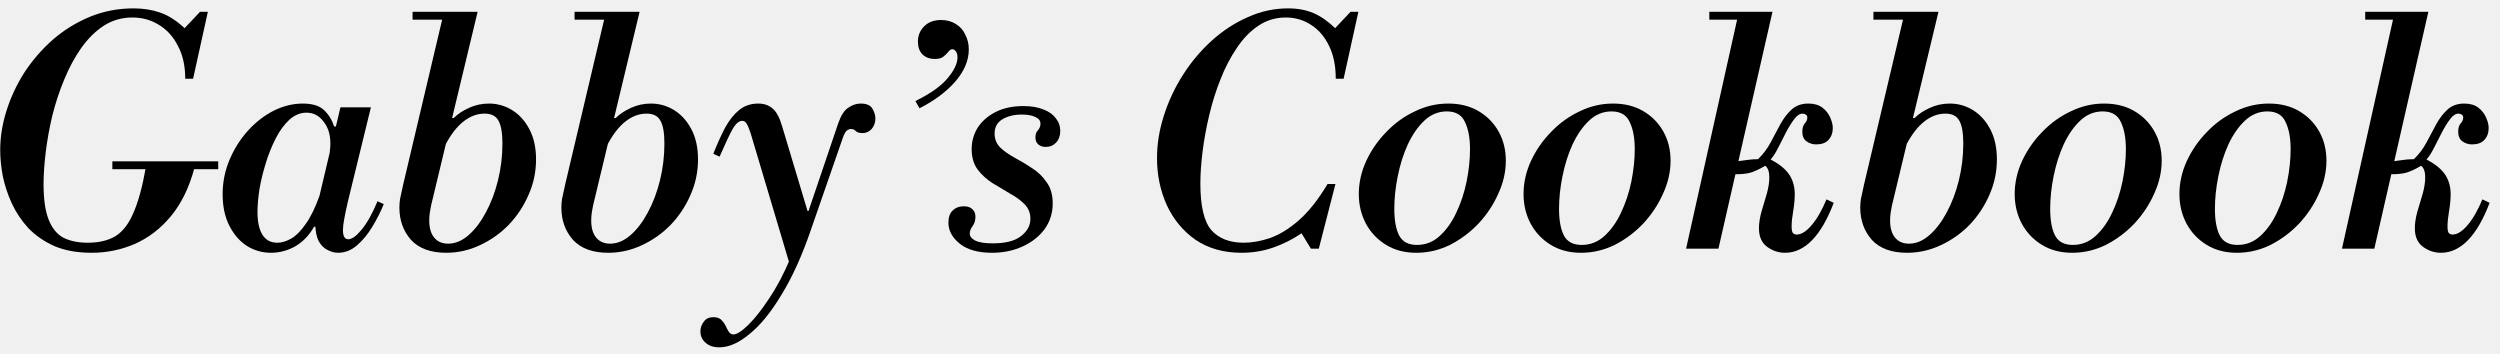
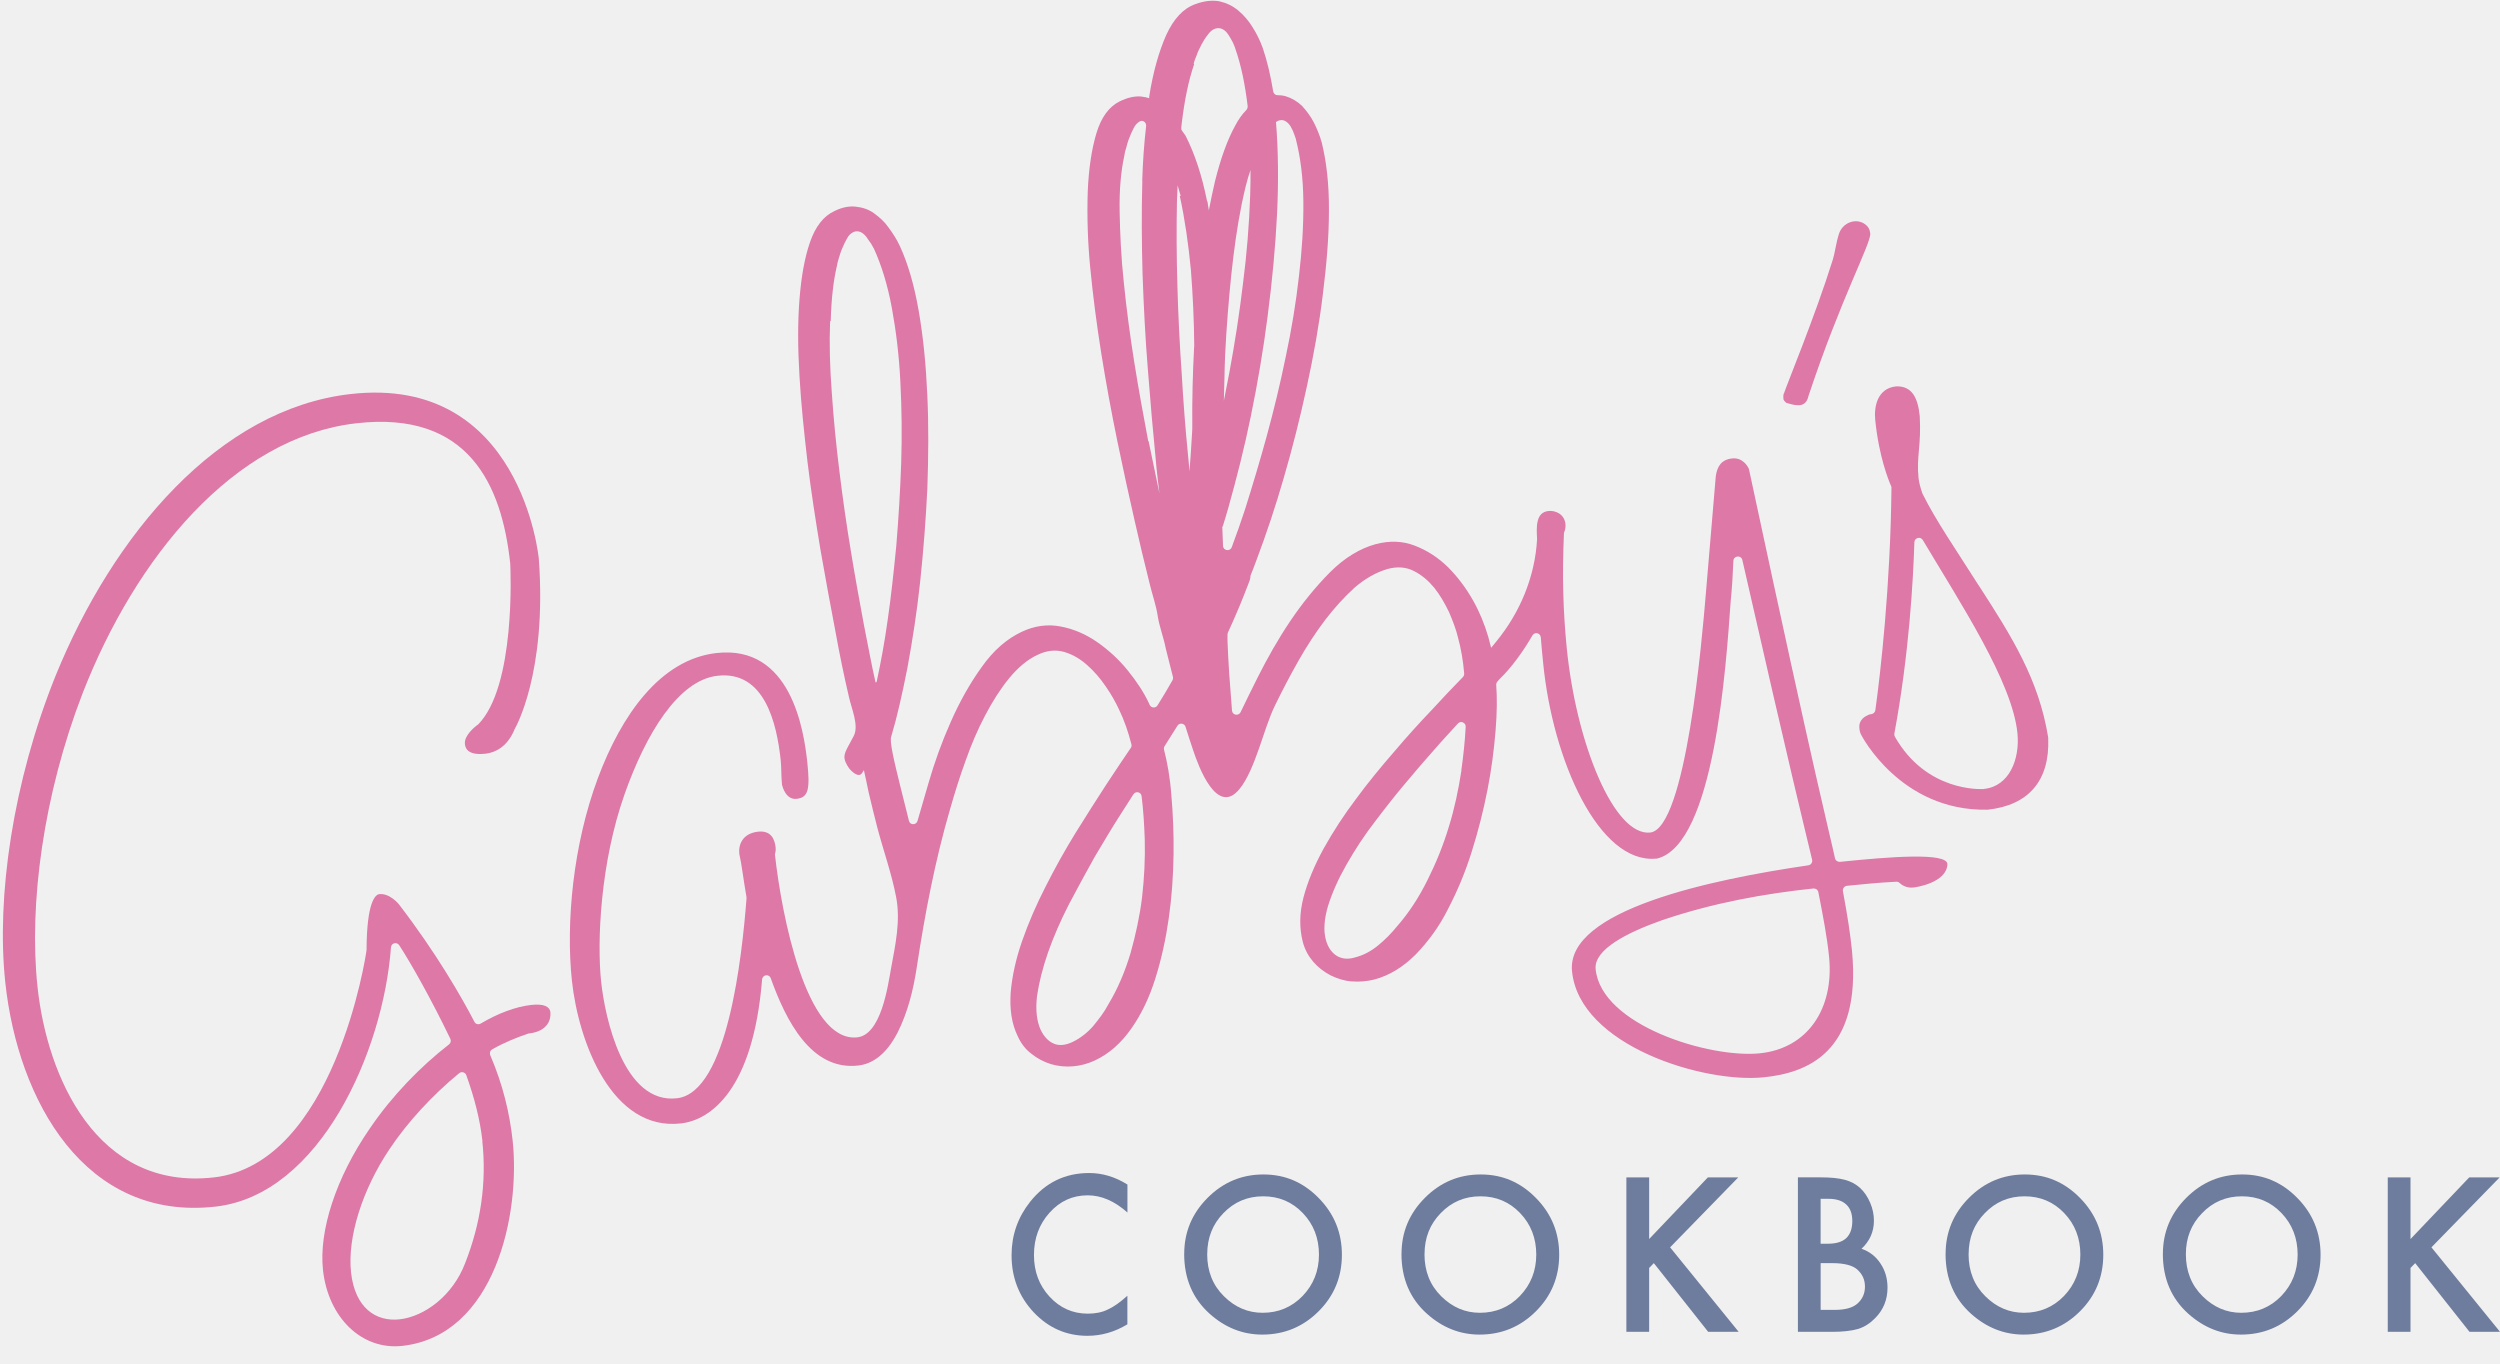
- <svg xmlns="http://www.w3.org/2000/svg" width="191" height="27" viewBox="0 0 191 27" fill="none">
-   <path d="M178.926 19L182.958 0.904H185.526L181.398 19H178.926ZM186.486 19.312C185.99 19.312 185.534 19.16 185.118 18.856C184.702 18.552 184.494 18.08 184.494 17.44C184.494 17.056 184.558 16.632 184.686 16.168C184.83 15.704 184.966 15.248 185.094 14.8C185.222 14.336 185.286 13.92 185.286 13.552C185.286 13.12 185.182 12.824 184.974 12.664C184.542 12.92 184.166 13.096 183.846 13.192C183.542 13.272 183.166 13.312 182.718 13.312C182.638 13.312 182.566 13.312 182.502 13.312C182.454 13.296 182.382 13.28 182.286 13.264L182.454 12.4C182.854 12.32 183.206 12.264 183.51 12.232C183.814 12.184 184.118 12.16 184.422 12.16C184.806 11.792 185.126 11.368 185.382 10.888C185.638 10.408 185.886 9.944 186.126 9.496C186.382 9.032 186.67 8.656 186.99 8.368C187.326 8.064 187.75 7.912 188.262 7.912C188.71 7.912 189.07 8.016 189.342 8.224C189.614 8.432 189.814 8.688 189.942 8.992C190.07 9.28 190.134 9.544 190.134 9.784C190.134 10.152 190.022 10.456 189.798 10.696C189.59 10.92 189.278 11.032 188.862 11.032C188.59 11.032 188.342 10.952 188.118 10.792C187.91 10.632 187.806 10.392 187.806 10.072C187.806 9.784 187.87 9.568 187.998 9.424C188.126 9.28 188.19 9.136 188.19 8.992C188.19 8.88 188.15 8.8 188.07 8.752C187.99 8.704 187.91 8.68 187.83 8.68C187.606 8.68 187.39 8.824 187.182 9.112C186.974 9.384 186.766 9.72 186.558 10.12C186.35 10.52 186.15 10.912 185.958 11.296C185.766 11.68 185.574 11.976 185.382 12.184C185.846 12.424 186.214 12.68 186.486 12.952C186.758 13.224 186.95 13.52 187.062 13.84C187.174 14.144 187.23 14.472 187.23 14.824C187.23 15.208 187.19 15.64 187.11 16.12C187.03 16.584 186.99 16.976 186.99 17.296C186.99 17.552 187.022 17.72 187.086 17.8C187.166 17.88 187.262 17.92 187.374 17.92C187.726 17.92 188.102 17.688 188.502 17.224C188.918 16.744 189.302 16.08 189.654 15.232L190.206 15.496C189.726 16.76 189.174 17.712 188.55 18.352C187.926 18.992 187.238 19.312 186.486 19.312ZM180.702 1.504V0.904H185.238V1.504H180.702Z" fill="black" />
-   <path d="M170.9 19.312C170.02 19.312 169.252 19.112 168.596 18.712C167.94 18.312 167.428 17.776 167.06 17.104C166.692 16.416 166.508 15.656 166.508 14.824C166.508 13.976 166.692 13.144 167.06 12.328C167.444 11.496 167.956 10.752 168.596 10.096C169.236 9.424 169.964 8.896 170.78 8.512C171.596 8.112 172.452 7.912 173.348 7.912C174.228 7.912 174.996 8.104 175.652 8.488C176.308 8.872 176.82 9.392 177.188 10.048C177.556 10.704 177.74 11.448 177.74 12.28C177.74 13.128 177.548 13.968 177.164 14.8C176.796 15.632 176.292 16.392 175.652 17.08C175.012 17.752 174.284 18.296 173.468 18.712C172.652 19.112 171.796 19.312 170.9 19.312ZM170.948 18.712C171.604 18.712 172.18 18.488 172.676 18.04C173.188 17.576 173.612 16.984 173.948 16.264C174.3 15.528 174.564 14.736 174.74 13.888C174.916 13.024 175.004 12.192 175.004 11.392C175.004 10.544 174.876 9.856 174.62 9.328C174.38 8.784 173.916 8.512 173.228 8.512C172.588 8.512 172.02 8.744 171.524 9.208C171.028 9.672 170.604 10.28 170.252 11.032C169.916 11.768 169.66 12.576 169.484 13.456C169.308 14.32 169.22 15.152 169.22 15.952C169.22 16.848 169.348 17.536 169.604 18.016C169.86 18.48 170.308 18.712 170.948 18.712Z" fill="black" />
-   <path d="M158.314 19.312C157.434 19.312 156.666 19.112 156.01 18.712C155.354 18.312 154.842 17.776 154.474 17.104C154.106 16.416 153.922 15.656 153.922 14.824C153.922 13.976 154.106 13.144 154.474 12.328C154.858 11.496 155.37 10.752 156.01 10.096C156.65 9.424 157.378 8.896 158.194 8.512C159.01 8.112 159.866 7.912 160.762 7.912C161.642 7.912 162.41 8.104 163.066 8.488C163.722 8.872 164.234 9.392 164.602 10.048C164.97 10.704 165.154 11.448 165.154 12.28C165.154 13.128 164.962 13.968 164.578 14.8C164.21 15.632 163.706 16.392 163.066 17.08C162.426 17.752 161.698 18.296 160.882 18.712C160.066 19.112 159.21 19.312 158.314 19.312ZM158.362 18.712C159.018 18.712 159.594 18.488 160.09 18.04C160.602 17.576 161.026 16.984 161.362 16.264C161.714 15.528 161.978 14.736 162.154 13.888C162.33 13.024 162.418 12.192 162.418 11.392C162.418 10.544 162.29 9.856 162.034 9.328C161.794 8.784 161.33 8.512 160.642 8.512C160.002 8.512 159.434 8.744 158.938 9.208C158.442 9.672 158.018 10.28 157.666 11.032C157.33 11.768 157.074 12.576 156.898 13.456C156.722 14.32 156.634 15.152 156.634 15.952C156.634 16.848 156.762 17.536 157.018 18.016C157.274 18.48 157.722 18.712 158.362 18.712Z" fill="black" />
-   <path d="M145.699 19.312C144.515 19.312 143.619 18.984 143.011 18.328C142.419 17.656 142.123 16.832 142.123 15.856C142.123 15.664 142.139 15.448 142.171 15.208C142.219 14.968 142.299 14.6 142.411 14.104L145.531 0.904H148.099L144.547 15.688C144.515 15.848 144.483 16.024 144.451 16.216C144.419 16.408 144.403 16.616 144.403 16.84C144.403 17.416 144.531 17.856 144.787 18.16C145.043 18.464 145.395 18.616 145.843 18.616C146.387 18.616 146.907 18.4 147.403 17.968C147.899 17.536 148.339 16.96 148.723 16.24C149.123 15.504 149.435 14.68 149.659 13.768C149.883 12.856 149.995 11.92 149.995 10.96C149.995 10.144 149.891 9.56 149.683 9.208C149.491 8.856 149.139 8.68 148.627 8.68C148.067 8.68 147.531 8.88 147.019 9.28C146.507 9.68 146.035 10.296 145.603 11.128L146.107 9.016H146.275C146.579 8.712 146.963 8.456 147.427 8.248C147.907 8.024 148.419 7.912 148.963 7.912C149.603 7.912 150.195 8.08 150.739 8.416C151.283 8.752 151.723 9.24 152.059 9.88C152.395 10.52 152.563 11.288 152.563 12.184C152.563 13.128 152.371 14.032 151.987 14.896C151.619 15.744 151.115 16.504 150.475 17.176C149.835 17.832 149.099 18.352 148.267 18.736C147.451 19.12 146.595 19.312 145.699 19.312ZM143.131 1.504V0.904H147.811V1.504H143.131Z" fill="black" />
-   <path d="M128.816 19L132.848 0.904H135.417L131.288 19H128.816ZM136.376 19.312C135.88 19.312 135.424 19.16 135.008 18.856C134.592 18.552 134.385 18.08 134.385 17.44C134.385 17.056 134.449 16.632 134.577 16.168C134.721 15.704 134.856 15.248 134.984 14.8C135.112 14.336 135.176 13.92 135.176 13.552C135.176 13.12 135.073 12.824 134.865 12.664C134.433 12.92 134.056 13.096 133.736 13.192C133.432 13.272 133.057 13.312 132.609 13.312C132.529 13.312 132.457 13.312 132.393 13.312C132.345 13.296 132.272 13.28 132.176 13.264L132.344 12.4C132.744 12.32 133.096 12.264 133.4 12.232C133.704 12.184 134.009 12.16 134.312 12.16C134.697 11.792 135.017 11.368 135.273 10.888C135.529 10.408 135.776 9.944 136.016 9.496C136.272 9.032 136.56 8.656 136.88 8.368C137.216 8.064 137.64 7.912 138.152 7.912C138.6 7.912 138.96 8.016 139.232 8.224C139.504 8.432 139.705 8.688 139.833 8.992C139.961 9.28 140.025 9.544 140.025 9.784C140.025 10.152 139.913 10.456 139.689 10.696C139.481 10.92 139.169 11.032 138.753 11.032C138.481 11.032 138.232 10.952 138.008 10.792C137.8 10.632 137.697 10.392 137.697 10.072C137.697 9.784 137.761 9.568 137.889 9.424C138.017 9.28 138.081 9.136 138.081 8.992C138.081 8.88 138.04 8.8 137.96 8.752C137.88 8.704 137.801 8.68 137.721 8.68C137.497 8.68 137.28 8.824 137.072 9.112C136.864 9.384 136.657 9.72 136.449 10.12C136.241 10.52 136.04 10.912 135.848 11.296C135.656 11.68 135.465 11.976 135.273 12.184C135.737 12.424 136.104 12.68 136.376 12.952C136.648 13.224 136.84 13.52 136.952 13.84C137.064 14.144 137.12 14.472 137.12 14.824C137.12 15.208 137.081 15.64 137.001 16.12C136.921 16.584 136.88 16.976 136.88 17.296C136.88 17.552 136.913 17.72 136.977 17.8C137.057 17.88 137.152 17.92 137.264 17.92C137.616 17.92 137.993 17.688 138.393 17.224C138.809 16.744 139.192 16.08 139.544 15.232L140.096 15.496C139.616 16.76 139.065 17.712 138.441 18.352C137.817 18.992 137.128 19.312 136.376 19.312ZM130.592 1.504V0.904H135.128V1.504H130.592Z" fill="black" />
-   <path d="M120.791 19.312C119.911 19.312 119.143 19.112 118.487 18.712C117.831 18.312 117.319 17.776 116.951 17.104C116.583 16.416 116.399 15.656 116.399 14.824C116.399 13.976 116.583 13.144 116.951 12.328C117.335 11.496 117.847 10.752 118.487 10.096C119.127 9.424 119.855 8.896 120.671 8.512C121.487 8.112 122.343 7.912 123.239 7.912C124.119 7.912 124.887 8.104 125.543 8.488C126.199 8.872 126.711 9.392 127.079 10.048C127.447 10.704 127.631 11.448 127.631 12.28C127.631 13.128 127.439 13.968 127.055 14.8C126.687 15.632 126.183 16.392 125.543 17.08C124.903 17.752 124.175 18.296 123.359 18.712C122.543 19.112 121.687 19.312 120.791 19.312ZM120.839 18.712C121.495 18.712 122.071 18.488 122.567 18.04C123.079 17.576 123.503 16.984 123.839 16.264C124.191 15.528 124.455 14.736 124.631 13.888C124.807 13.024 124.895 12.192 124.895 11.392C124.895 10.544 124.767 9.856 124.511 9.328C124.271 8.784 123.807 8.512 123.119 8.512C122.479 8.512 121.911 8.744 121.415 9.208C120.919 9.672 120.495 10.28 120.143 11.032C119.807 11.768 119.551 12.576 119.375 13.456C119.199 14.32 119.111 15.152 119.111 15.952C119.111 16.848 119.239 17.536 119.495 18.016C119.751 18.48 120.199 18.712 120.839 18.712Z" fill="black" />
-   <path d="M108.205 19.312C107.325 19.312 106.557 19.112 105.901 18.712C105.245 18.312 104.733 17.776 104.365 17.104C103.997 16.416 103.813 15.656 103.813 14.824C103.813 13.976 103.997 13.144 104.365 12.328C104.749 11.496 105.261 10.752 105.901 10.096C106.541 9.424 107.269 8.896 108.085 8.512C108.901 8.112 109.757 7.912 110.653 7.912C111.533 7.912 112.301 8.104 112.957 8.488C113.613 8.872 114.125 9.392 114.493 10.048C114.861 10.704 115.045 11.448 115.045 12.28C115.045 13.128 114.853 13.968 114.469 14.8C114.101 15.632 113.597 16.392 112.957 17.08C112.317 17.752 111.589 18.296 110.773 18.712C109.957 19.112 109.101 19.312 108.205 19.312ZM108.253 18.712C108.909 18.712 109.485 18.488 109.981 18.04C110.493 17.576 110.917 16.984 111.253 16.264C111.605 15.528 111.869 14.736 112.045 13.888C112.221 13.024 112.309 12.192 112.309 11.392C112.309 10.544 112.181 9.856 111.925 9.328C111.685 8.784 111.221 8.512 110.533 8.512C109.893 8.512 109.325 8.744 108.829 9.208C108.333 9.672 107.909 10.28 107.557 11.032C107.221 11.768 106.965 12.576 106.789 13.456C106.613 14.32 106.525 15.152 106.525 15.952C106.525 16.848 106.653 17.536 106.909 18.016C107.165 18.48 107.613 18.712 108.253 18.712Z" fill="black" />
-   <path d="M94.852 19.312C93.492 19.312 92.324 18.984 91.348 18.328C90.388 17.656 89.652 16.768 89.14 15.664C88.644 14.56 88.396 13.368 88.396 12.088C88.396 11 88.572 9.912 88.924 8.824C89.276 7.72 89.764 6.68 90.388 5.704C91.012 4.728 91.74 3.864 92.572 3.112C93.42 2.344 94.34 1.744 95.332 1.312C96.324 0.864 97.348 0.64 98.404 0.64C99.14 0.64 99.788 0.76 100.348 1C100.908 1.24 101.46 1.624 102.004 2.152L103.18 0.904H103.78L102.652 6.016H102.052C102.052 5.04 101.884 4.208 101.548 3.52C101.212 2.816 100.756 2.28 100.18 1.912C99.604 1.528 98.956 1.336 98.236 1.336C97.468 1.336 96.772 1.544 96.148 1.96C95.524 2.376 94.972 2.944 94.492 3.664C94.012 4.368 93.596 5.168 93.244 6.064C92.892 6.944 92.604 7.864 92.38 8.824C92.156 9.768 91.988 10.688 91.876 11.584C91.764 12.48 91.708 13.296 91.708 14.032C91.708 15.744 91.988 16.928 92.548 17.584C93.124 18.224 93.948 18.544 95.02 18.544C95.66 18.544 96.332 18.424 97.036 18.184C97.756 17.928 98.484 17.48 99.22 16.84C99.972 16.184 100.708 15.256 101.428 14.056H102.028L100.756 19H100.156L99.436 17.824C98.78 18.272 98.068 18.632 97.3 18.904C96.532 19.176 95.716 19.312 94.852 19.312Z" fill="black" />
-   <path d="M75.795 19.312C74.723 19.312 73.899 19.08 73.323 18.616C72.747 18.152 72.459 17.616 72.459 17.008C72.459 16.608 72.563 16.304 72.771 16.096C72.995 15.872 73.283 15.76 73.635 15.76C73.923 15.76 74.139 15.832 74.283 15.976C74.443 16.12 74.523 16.312 74.523 16.552C74.523 16.84 74.451 17.08 74.307 17.272C74.163 17.464 74.091 17.656 74.091 17.848C74.091 18.056 74.227 18.232 74.499 18.376C74.787 18.52 75.235 18.592 75.843 18.592C76.819 18.592 77.539 18.408 78.003 18.04C78.483 17.672 78.723 17.232 78.723 16.72C78.723 16.272 78.571 15.896 78.267 15.592C77.963 15.288 77.587 15.016 77.139 14.776C76.707 14.52 76.267 14.256 75.819 13.984C75.371 13.696 74.995 13.352 74.691 12.952C74.387 12.536 74.235 12.016 74.235 11.392C74.235 10.8 74.387 10.256 74.691 9.76C75.011 9.264 75.467 8.864 76.059 8.56C76.651 8.256 77.363 8.104 78.195 8.104C78.803 8.104 79.315 8.192 79.731 8.368C80.147 8.528 80.459 8.752 80.667 9.04C80.891 9.312 81.003 9.632 81.003 10C81.003 10.368 80.899 10.664 80.691 10.888C80.483 11.112 80.219 11.224 79.899 11.224C79.659 11.224 79.467 11.16 79.323 11.032C79.179 10.904 79.107 10.728 79.107 10.504C79.107 10.264 79.171 10.08 79.299 9.952C79.427 9.808 79.491 9.64 79.491 9.448C79.491 9.224 79.363 9.056 79.107 8.944C78.851 8.816 78.507 8.752 78.075 8.752C77.483 8.752 76.987 8.872 76.587 9.112C76.187 9.352 75.987 9.712 75.987 10.192C75.987 10.624 76.131 10.984 76.419 11.272C76.723 11.56 77.099 11.824 77.547 12.064C77.995 12.304 78.435 12.568 78.867 12.856C79.315 13.144 79.683 13.504 79.971 13.936C80.275 14.352 80.427 14.888 80.427 15.544C80.427 16.28 80.219 16.936 79.803 17.512C79.387 18.072 78.827 18.512 78.123 18.832C77.419 19.152 76.643 19.312 75.795 19.312Z" fill="black" />
-   <path d="M70.248 8.272L69.936 7.72C71.072 7.16 71.888 6.584 72.384 5.992C72.896 5.384 73.152 4.848 73.152 4.384C73.152 4.16 73.104 4 73.008 3.904C72.928 3.808 72.848 3.76 72.768 3.76C72.656 3.76 72.552 3.824 72.456 3.952C72.376 4.064 72.256 4.184 72.096 4.312C71.952 4.44 71.728 4.504 71.424 4.504C71.024 4.504 70.704 4.384 70.464 4.144C70.24 3.904 70.128 3.584 70.128 3.184C70.128 2.72 70.288 2.328 70.608 2.008C70.928 1.688 71.36 1.528 71.904 1.528C72.336 1.528 72.712 1.632 73.032 1.84C73.352 2.032 73.592 2.304 73.752 2.656C73.928 2.992 74.016 3.368 74.016 3.784C74.016 4.616 73.672 5.432 72.984 6.232C72.296 7.016 71.384 7.696 70.248 8.272Z" fill="black" />
-   <path d="M54.952 26.536C54.504 26.536 54.152 26.416 53.896 26.176C53.64 25.952 53.512 25.664 53.512 25.312C53.512 25.04 53.6 24.792 53.776 24.568C53.936 24.344 54.176 24.232 54.496 24.232C54.752 24.232 54.952 24.296 55.096 24.424C55.24 24.568 55.352 24.72 55.432 24.88C55.512 25.056 55.592 25.208 55.672 25.336C55.768 25.48 55.888 25.552 56.032 25.552C56.288 25.552 56.664 25.312 57.16 24.832C57.656 24.352 58.192 23.672 58.768 22.792C59.36 21.912 59.904 20.88 60.4 19.696L61.168 17.896L64.048 9.4C64.256 8.808 64.512 8.416 64.816 8.224C65.12 8.016 65.432 7.912 65.752 7.912C66.216 7.912 66.52 8.048 66.664 8.32C66.808 8.576 66.88 8.816 66.88 9.04C66.88 9.36 66.784 9.632 66.592 9.856C66.4 10.064 66.168 10.168 65.896 10.168C65.672 10.168 65.504 10.12 65.392 10.024C65.296 9.912 65.168 9.856 65.008 9.856C64.896 9.856 64.784 9.904 64.672 10C64.576 10.096 64.48 10.28 64.384 10.552L61.96 17.536C61.288 19.504 60.544 21.152 59.728 22.48C58.928 23.824 58.112 24.832 57.28 25.504C56.464 26.192 55.688 26.536 54.952 26.536ZM60.328 20.176L57.352 10.192C57.24 9.84 57.136 9.592 57.04 9.448C56.96 9.304 56.848 9.232 56.704 9.232C56.464 9.232 56.224 9.432 55.984 9.832C55.76 10.232 55.424 10.944 54.976 11.968L54.496 11.752C54.8 10.984 55.104 10.312 55.408 9.736C55.728 9.16 56.088 8.712 56.488 8.392C56.888 8.072 57.368 7.912 57.928 7.912C58.376 7.912 58.744 8.04 59.032 8.296C59.32 8.536 59.56 8.984 59.752 9.64L61.696 16.12H61.792L62.008 17.032L60.328 20.176Z" fill="black" />
-   <path d="M46.465 19.312C45.281 19.312 44.385 18.984 43.777 18.328C43.185 17.656 42.889 16.832 42.889 15.856C42.889 15.664 42.905 15.448 42.937 15.208C42.985 14.968 43.065 14.6 43.177 14.104L46.297 0.904H48.865L45.313 15.688C45.281 15.848 45.249 16.024 45.217 16.216C45.185 16.408 45.169 16.616 45.169 16.84C45.169 17.416 45.297 17.856 45.553 18.16C45.809 18.464 46.161 18.616 46.609 18.616C47.153 18.616 47.673 18.4 48.169 17.968C48.665 17.536 49.105 16.96 49.489 16.24C49.889 15.504 50.201 14.68 50.425 13.768C50.649 12.856 50.761 11.92 50.761 10.96C50.761 10.144 50.657 9.56 50.449 9.208C50.257 8.856 49.905 8.68 49.393 8.68C48.833 8.68 48.297 8.88 47.785 9.28C47.273 9.68 46.801 10.296 46.369 11.128L46.873 9.016H47.041C47.345 8.712 47.729 8.456 48.193 8.248C48.673 8.024 49.185 7.912 49.729 7.912C50.369 7.912 50.961 8.08 51.505 8.416C52.049 8.752 52.489 9.24 52.825 9.88C53.161 10.52 53.329 11.288 53.329 12.184C53.329 13.128 53.137 14.032 52.753 14.896C52.385 15.744 51.881 16.504 51.241 17.176C50.601 17.832 49.865 18.352 49.033 18.736C48.217 19.12 47.361 19.312 46.465 19.312ZM43.897 1.504V0.904H48.577V1.504H43.897Z" fill="black" />
-   <path d="M34.09 19.312C32.906 19.312 32.01 18.984 31.402 18.328C30.81 17.656 30.514 16.832 30.514 15.856C30.514 15.664 30.53 15.448 30.562 15.208C30.61 14.968 30.69 14.6 30.802 14.104L33.922 0.904H36.49L32.938 15.688C32.906 15.848 32.874 16.024 32.842 16.216C32.81 16.408 32.794 16.616 32.794 16.84C32.794 17.416 32.922 17.856 33.178 18.16C33.434 18.464 33.786 18.616 34.234 18.616C34.778 18.616 35.298 18.4 35.794 17.968C36.29 17.536 36.73 16.96 37.114 16.24C37.514 15.504 37.826 14.68 38.05 13.768C38.274 12.856 38.386 11.92 38.386 10.96C38.386 10.144 38.282 9.56 38.074 9.208C37.882 8.856 37.53 8.68 37.018 8.68C36.458 8.68 35.922 8.88 35.41 9.28C34.898 9.68 34.426 10.296 33.994 11.128L34.498 9.016H34.666C34.97 8.712 35.354 8.456 35.818 8.248C36.298 8.024 36.81 7.912 37.354 7.912C37.994 7.912 38.586 8.08 39.13 8.416C39.674 8.752 40.114 9.24 40.45 9.88C40.786 10.52 40.954 11.288 40.954 12.184C40.954 13.128 40.762 14.032 40.378 14.896C40.01 15.744 39.506 16.504 38.866 17.176C38.226 17.832 37.49 18.352 36.658 18.736C35.842 19.12 34.986 19.312 34.09 19.312ZM31.522 1.504V0.904H36.202V1.504H31.522Z" fill="black" />
-   <path d="M20.704 19.312C20.032 19.312 19.416 19.136 18.857 18.784C18.297 18.416 17.849 17.896 17.512 17.224C17.177 16.552 17.009 15.76 17.009 14.848C17.009 13.92 17.184 13.04 17.537 12.208C17.889 11.376 18.352 10.64 18.928 10C19.52 9.344 20.177 8.832 20.896 8.464C21.633 8.096 22.377 7.912 23.128 7.912C23.864 7.912 24.409 8.08 24.761 8.416C25.113 8.752 25.369 9.168 25.529 9.664H25.672L25.169 11.848C25.184 11.672 25.201 11.52 25.216 11.392C25.233 11.264 25.241 11.12 25.241 10.96C25.241 10.272 25.064 9.712 24.712 9.28C24.377 8.832 23.945 8.608 23.416 8.608C22.936 8.608 22.497 8.792 22.096 9.16C21.712 9.512 21.369 9.984 21.064 10.576C20.761 11.168 20.505 11.808 20.297 12.496C20.088 13.168 19.928 13.832 19.817 14.488C19.721 15.144 19.672 15.712 19.672 16.192C19.672 16.96 19.8 17.544 20.056 17.944C20.312 18.344 20.689 18.544 21.184 18.544C21.52 18.544 21.872 18.44 22.241 18.232C22.608 18.024 22.977 17.656 23.345 17.128C23.729 16.6 24.088 15.864 24.424 14.92L24.137 17.32H23.992C23.64 17.96 23.169 18.456 22.576 18.808C21.985 19.144 21.36 19.312 20.704 19.312ZM25.817 19.312C25.561 19.312 25.297 19.24 25.024 19.096C24.753 18.968 24.529 18.744 24.352 18.424C24.177 18.088 24.088 17.632 24.088 17.056C24.088 16.816 24.105 16.552 24.137 16.264C24.184 15.976 24.248 15.656 24.328 15.304L26.009 8.2H28.337L26.561 15.472C26.448 15.968 26.36 16.392 26.297 16.744C26.233 17.08 26.201 17.36 26.201 17.584C26.201 18.048 26.337 18.28 26.608 18.28C26.881 18.28 27.216 18.04 27.616 17.56C28.032 17.064 28.441 16.336 28.84 15.376L29.32 15.592C29.081 16.184 28.785 16.768 28.433 17.344C28.096 17.904 27.704 18.376 27.256 18.76C26.825 19.128 26.345 19.312 25.817 19.312Z" fill="black" />
-   <path d="M7 19.312C5.912 19.312 4.968 19.144 4.168 18.808C3.384 18.456 2.72 18 2.176 17.44C1.648 16.864 1.224 16.232 0.904 15.544C0.584 14.84 0.352 14.136 0.208 13.432C0.08 12.728 0.016 12.072 0.016 11.464C0.016 10.472 0.176 9.472 0.496 8.464C0.816 7.44 1.272 6.464 1.864 5.536C2.472 4.608 3.192 3.776 4.024 3.04C4.872 2.304 5.816 1.72 6.856 1.288C7.896 0.856 9.016 0.64 10.216 0.64C10.936 0.64 11.6 0.744 12.208 0.952C12.832 1.16 13.464 1.56 14.104 2.152L15.28 0.904H15.88L14.752 6.016H14.152C14.152 5.04 13.968 4.208 13.6 3.52C13.248 2.816 12.768 2.28 12.16 1.912C11.552 1.528 10.872 1.336 10.12 1.336C9.32 1.336 8.592 1.544 7.936 1.96C7.296 2.376 6.72 2.944 6.208 3.664C5.712 4.368 5.28 5.168 4.912 6.064C4.544 6.944 4.24 7.864 4 8.824C3.776 9.768 3.608 10.696 3.496 11.608C3.384 12.52 3.328 13.344 3.328 14.08C3.328 15.216 3.456 16.112 3.712 16.768C3.968 17.424 4.344 17.888 4.84 18.16C5.352 18.416 5.976 18.544 6.712 18.544C7.56 18.544 8.264 18.376 8.824 18.04C9.384 17.688 9.84 17.096 10.192 16.264C10.56 15.432 10.872 14.296 11.128 12.856H14.848C14.448 14.344 13.848 15.568 13.048 16.528C12.264 17.472 11.344 18.176 10.288 18.64C9.248 19.088 8.152 19.312 7 19.312ZM8.584 12.928V12.328H16.672V12.928H8.584Z" fill="black" />
+ <svg xmlns="http://www.w3.org/2000/svg" width="176" height="96" viewBox="0 0 176 96" fill="none">
+   <g clip-path="url(#clip0_157_9)">
+     <path d="M33.625 51.019C33.625 51.019 33.599 51.039 33.591 51.048C33.462 51.147 32.663 51.767 32.73 52.374C32.749 52.565 32.819 53.217 34.196 53.058C34.836 52.985 35.727 52.597 36.241 51.31C36.241 51.31 38.525 47.441 37.932 39.337C37.932 39.337 36.729 26.369 24.68 27.741C15.394 28.794 7.961 37.623 3.913 47.575C0.906 55.043 -0.271 63.155 0.372 69.157C1.264 77.509 5.996 85.991 15.184 84.944C22.533 84.11 26.984 73.998 27.524 66.697C27.544 66.386 27.932 66.282 28.106 66.546C28.893 67.742 30.38 70.377 31.703 73.13C31.773 73.272 31.728 73.439 31.608 73.528C29.606 75.082 27.595 77.148 26.043 79.433C23.625 82.936 22.443 86.679 22.737 89.399C23.101 92.772 25.482 95.073 28.334 94.749C34.865 94.007 36.645 85.45 36.09 80.291C35.884 78.405 35.412 76.37 34.517 74.295C34.455 74.143 34.499 73.958 34.647 73.877C35.515 73.381 36.4 73.03 37.208 72.757C37.225 72.755 37.243 72.754 37.261 72.754C38.611 72.586 38.798 71.718 38.747 71.256C38.71 70.884 38.313 70.642 37.389 70.749C36.278 70.875 35.051 71.345 33.837 72.061C33.681 72.152 33.482 72.1 33.402 71.94C32.518 70.238 30.727 67.101 28.071 63.647C28.071 63.647 27.431 62.862 26.694 62.949C26.419 62.983 25.821 63.519 25.806 66.84C25.806 66.84 25.807 66.849 25.808 66.858C25.774 67.252 23.518 81.929 15.059 82.889C6.786 83.83 3.309 75.77 2.642 69.486C2.017 63.664 3.054 55.952 5.818 48.8C9.539 39.258 16.454 30.777 25.091 29.798C32.99 28.897 35.328 34.138 35.92 39.669L35.921 39.688C35.939 40.024 36.33 48.376 33.626 51.037L33.625 51.019ZM33.956 80.347C34.269 83.258 33.839 86.155 32.742 88.936C31.869 91.22 29.889 92.681 28.139 92.88C26.486 93.065 24.987 92.1 24.712 89.57C24.451 87.131 25.484 83.789 27.416 80.907C28.701 78.974 30.478 77.067 32.33 75.549C32.501 75.412 32.756 75.489 32.829 75.694C33.394 77.277 33.796 78.805 33.966 80.356L33.956 80.347Z" fill="#DD78A7" />
+     <path d="M129.171 60.367C128.816 58.691 128.018 55.875 123.132 33.055C123.131 33.028 123.12 33.001 123.11 32.983C123.03 32.815 122.677 32.197 121.949 32.274C121.194 32.353 120.896 32.816 120.791 33.524L120.078 41.949C119.841 44.761 118.701 58.35 116.17 58.611C113.639 58.872 110.961 52.37 110.294 45.572C110.044 43.007 109.972 40.596 110.1 37.572C110.098 37.535 110.114 37.498 110.121 37.461C110.161 37.368 110.239 37.145 110.208 36.891C110.136 36.203 109.514 35.919 109.008 35.974C108.111 36.071 108.165 37.106 108.208 37.915C108.209 37.934 108.209 37.943 108.21 37.961C108.063 40.612 107.006 43.132 105.327 45.177L104.975 45.607L104.774 44.835C104.513 43.947 104.165 43.092 103.713 42.288C103.23 41.431 102.635 40.626 101.947 39.936C101.27 39.272 100.484 38.752 99.609 38.418C98.734 38.075 97.814 38.054 96.845 38.309C95.718 38.619 94.646 39.281 93.644 40.276C92.601 41.328 91.662 42.493 90.833 43.725C89.98 44.994 89.227 46.322 88.54 47.691C88.095 48.582 87.691 49.398 87.337 50.138C87.192 50.428 86.759 50.352 86.733 50.026C86.727 49.917 86.721 49.798 86.706 49.672L86.533 47.385C86.474 46.595 86.453 45.858 86.418 45.186C86.407 44.968 86.417 44.812 86.418 44.666C86.416 44.621 86.431 44.574 86.446 44.528C86.992 43.349 87.492 42.154 87.947 40.944C88.011 40.794 88.03 40.656 88.04 40.51C88.192 40.155 88.316 39.802 88.457 39.429C89.171 37.53 89.812 35.607 90.371 33.661C90.992 31.539 91.532 29.385 92 27.226C92.482 25.012 92.87 22.857 93.126 20.738C93.391 18.636 93.557 16.676 93.557 14.807C93.567 12.938 93.377 11.354 93.05 10.033C92.918 9.557 92.723 9.076 92.504 8.642C92.285 8.208 91.997 7.823 91.675 7.467C91.336 7.14 90.949 6.907 90.514 6.776C90.324 6.723 90.126 6.698 89.93 6.7C89.778 6.699 89.656 6.579 89.63 6.425C89.446 5.305 89.205 4.28 88.9 3.386C88.712 2.868 88.482 2.388 88.19 1.931C87.917 1.481 87.574 1.072 87.173 0.74C86.781 0.415 86.341 0.203 85.853 0.094C85.367 0.003 84.789 0.054 84.158 0.29C83.308 0.584 82.623 1.324 82.094 2.484C81.583 3.643 81.168 5.097 80.901 6.826C80.903 6.862 80.905 6.907 80.906 6.917C80.724 6.854 80.526 6.82 80.328 6.794C79.853 6.757 79.359 6.876 78.811 7.144C78.071 7.514 77.521 8.265 77.186 9.386C76.852 10.508 76.646 11.86 76.578 13.467C76.519 15.257 76.577 17.049 76.751 18.835C76.942 20.802 77.198 22.793 77.53 24.879C77.86 26.939 78.234 28.977 78.654 31.023C79.071 33.041 79.482 34.931 79.887 36.695C80.213 38.153 80.565 39.6 80.927 41.056C81.099 41.803 81.401 42.625 81.514 43.429C81.621 44.107 81.943 44.964 82.067 45.64C82.216 46.261 82.392 46.907 82.573 47.644C82.596 47.725 82.582 47.817 82.542 47.892C82.207 48.485 81.854 49.079 81.491 49.656C81.359 49.873 81.046 49.854 80.936 49.623L80.895 49.525C80.533 48.753 80.028 47.979 79.389 47.195C78.778 46.436 78.038 45.758 77.241 45.202C76.463 44.662 75.604 44.282 74.675 44.106C73.764 43.93 72.851 44.045 71.927 44.48C70.873 44.977 69.933 45.795 69.11 46.963C68.269 48.131 67.551 49.42 66.928 50.832C66.305 52.234 65.79 53.666 65.366 55.13C65.078 56.113 64.83 56.993 64.594 57.79C64.504 58.105 64.057 58.102 63.987 57.778C63.963 57.661 63.93 57.545 63.896 57.41C63.725 56.699 63.534 55.954 63.343 55.199C63.172 54.479 62.993 53.788 62.848 53.067C62.716 52.409 62.676 51.983 62.748 51.833C63.151 50.489 63.514 48.882 63.881 47.021C64.25 45.022 64.557 43.027 64.773 41.01C65.007 38.818 65.178 36.612 65.285 34.392C65.364 32.136 65.383 29.929 65.282 27.811C65.189 25.693 64.997 23.726 64.678 21.894C64.36 20.062 63.914 18.537 63.341 17.303C63.13 16.85 62.858 16.428 62.56 16.025C62.29 15.63 61.924 15.296 61.534 15.017C61.163 14.746 60.718 14.598 60.26 14.551C59.784 14.496 59.289 14.587 58.732 14.865C57.974 15.217 57.405 15.951 57.025 17.048C56.644 18.145 56.403 19.508 56.281 21.109C56.158 22.693 56.162 24.479 56.283 26.468C56.395 28.44 56.608 30.46 56.85 32.534C57.1 34.597 57.421 36.648 57.76 38.698C58.117 40.738 58.466 42.641 58.808 44.417C59.123 46.177 59.454 47.726 59.764 49.057C59.93 49.841 60.496 51.094 60.096 51.827C59.958 52.081 59.82 52.344 59.681 52.598C59.576 52.804 59.462 53.02 59.447 53.249C59.436 53.541 59.593 53.815 59.757 54.061C59.93 54.297 60.429 54.78 60.679 54.438C60.719 54.353 60.779 54.304 60.819 54.22C60.934 54.715 61.032 55.211 61.15 55.769C61.345 56.596 61.549 57.433 61.762 58.259C62.195 59.894 62.77 61.492 63.089 63.161C63.408 64.829 63.039 66.49 62.733 68.157C62.504 69.418 62.034 72.899 60.309 73.033C56.736 73.344 55.017 64.335 54.559 60.187C54.557 60.151 54.555 60.114 54.571 60.077C54.594 60.003 54.622 59.846 54.602 59.647C54.538 59.085 54.29 58.452 53.367 58.55C52.266 58.676 51.977 59.467 52.047 60.119C52.219 60.847 52.326 61.871 52.553 63.153C52.555 63.18 52.556 63.207 52.557 63.234C52.242 67.281 51.235 76.916 47.658 77.318C43.895 77.749 42.585 71.635 42.319 69.098C42.021 66.289 42.259 60.752 43.971 55.908C45.472 51.658 47.758 47.883 50.509 47.574C53.819 47.196 54.682 50.893 54.962 53.52C55.017 54.073 54.993 54.639 55.049 55.192C55.05 55.211 55.05 55.219 55.051 55.238C55.086 55.391 55.331 56.325 56.085 56.237C56.911 56.145 57.032 55.564 56.836 53.688C56.589 51.341 55.662 45.378 50.435 45.974C46.485 46.424 43.743 50.343 42.083 54.802C40.352 59.456 39.825 64.927 40.263 69.049C40.729 73.361 43.074 79.645 47.938 79.089C50.006 78.854 53.013 76.761 53.651 68.96C53.677 68.612 54.147 68.54 54.262 68.871C55.317 71.81 57.093 75.392 60.421 75.013C61.726 74.867 62.617 73.814 63.193 72.688C63.912 71.253 64.303 69.672 64.542 68.091C65.107 64.368 65.829 60.573 66.897 56.922C67.222 55.782 67.574 54.66 67.988 53.525C68.385 52.399 68.838 51.344 69.358 50.358C69.878 49.371 70.414 48.521 71.044 47.747C71.665 47.001 72.323 46.426 73.082 46.083C73.718 45.783 74.331 45.73 74.92 45.897C75.5 46.065 76.053 46.389 76.531 46.818C77.017 47.246 77.464 47.759 77.841 48.321C78.237 48.891 78.542 49.439 78.773 49.936C79.153 50.717 79.428 51.531 79.651 52.393C79.674 52.483 79.661 52.584 79.603 52.66C79.122 53.371 78.542 54.224 77.88 55.236C77.186 56.306 76.476 57.421 75.718 58.639C74.961 59.867 74.267 61.118 73.612 62.413C72.971 63.661 72.413 64.941 71.955 66.252C71.512 67.525 71.253 68.725 71.152 69.87C71.079 71.022 71.203 72.045 71.653 72.959C71.874 73.448 72.201 73.885 72.618 74.189C73.019 74.513 73.469 74.752 73.987 74.914C75.002 75.213 76.095 75.115 77.071 74.659C78.074 74.192 78.91 73.452 79.633 72.427C80.357 71.402 80.912 70.231 81.333 68.895C81.769 67.504 82.079 66.082 82.281 64.64C82.497 63.133 82.598 61.642 82.618 60.146C82.639 58.66 82.576 57.278 82.462 55.963C82.371 54.719 82.172 53.655 81.948 52.783C81.926 52.694 81.939 52.602 81.989 52.526C82.294 52.053 82.591 51.581 82.887 51.099C83.027 50.863 83.377 50.907 83.462 51.167C83.644 51.749 83.826 52.313 84.015 52.867C84.364 53.914 85.668 57.505 87.262 55.546C88.386 54.161 88.944 51.332 89.751 49.682C90.275 48.605 90.819 47.562 91.407 46.527C91.972 45.529 92.608 44.545 93.293 43.641C93.92 42.822 94.62 42.044 95.379 41.354C96.114 40.729 96.877 40.294 97.677 40.058C98.355 39.874 98.964 39.913 99.523 40.191C100.082 40.469 100.55 40.871 100.969 41.376C101.38 41.891 101.704 42.456 102.014 43.095C102.288 43.736 102.506 44.316 102.631 44.837C102.862 45.672 103.005 46.529 103.078 47.41C103.083 47.509 103.052 47.602 102.984 47.67C102.264 48.403 101.553 49.154 100.869 49.904C99.946 50.867 99.051 51.856 98.185 52.88C97.241 53.963 96.317 55.082 95.467 56.242C94.624 57.355 93.855 58.538 93.177 59.752C92.534 60.936 92.065 62.047 91.766 63.176C91.477 64.295 91.467 65.317 91.715 66.305C91.86 66.853 92.107 67.304 92.449 67.704C92.782 68.095 93.182 68.401 93.659 68.656C93.659 68.656 93.677 68.665 93.687 68.673C94.172 68.901 94.644 69.057 95.173 69.091C95.711 69.133 96.235 69.085 96.764 68.955C97.838 68.667 98.789 68.067 99.663 67.197C100.57 66.262 101.352 65.179 101.934 64.007C102.616 62.702 103.171 61.358 103.607 59.966C104.059 58.528 104.43 57.085 104.719 55.602C104.987 54.238 105.174 52.851 105.288 51.441C105.392 50.187 105.399 49.12 105.334 48.221C105.33 48.13 105.361 48.046 105.42 47.979C105.47 47.922 105.53 47.864 105.58 47.797C106.388 47.023 107.213 45.891 107.884 44.733C108.04 44.459 108.447 44.555 108.472 44.873C108.519 45.426 108.567 46.016 108.637 46.668C109.308 53.538 112.563 60.829 116.596 60.446C116.614 60.445 116.64 60.444 116.658 60.443C120.713 59.44 121.518 46.799 121.839 42.342C121.934 41.407 121.991 40.456 122.03 39.488C122.046 39.113 122.57 39.056 122.661 39.425C126.18 54.875 126.91 57.742 127.572 60.521C127.618 60.709 127.493 60.89 127.307 60.918C120.494 61.913 110.249 64.058 110.67 68.372C111.185 73.62 119.957 76.279 124.175 75.841C127.123 75.538 131.078 74.167 130.38 66.934C130.267 65.801 130.063 64.454 129.742 62.75C129.705 62.56 129.839 62.38 130.016 62.361C131.073 62.255 132.255 62.134 133.501 62.073C133.59 62.068 133.672 62.1 133.729 62.161C133.879 62.298 134.213 62.534 134.701 62.48C134.87 62.47 137.05 62.147 137.098 60.841C137.098 59.993 133.017 60.314 129.527 60.675C129.367 60.684 129.218 60.583 129.183 60.421L129.171 60.367ZM61.683 48.019L61.64 48.049C61.386 46.942 61.138 45.608 60.822 44.003C60.524 42.398 60.213 40.702 59.911 38.859C59.6 36.99 59.331 35.101 59.099 33.218C58.869 31.363 58.683 29.514 58.558 27.634C58.421 25.856 58.377 24.163 58.44 22.619L58.483 22.589C58.527 21.028 58.674 19.753 58.916 18.728C58.935 18.59 58.987 18.387 59.056 18.164C59.133 17.932 59.192 17.692 59.305 17.457C59.407 17.196 59.529 16.971 59.644 16.764C59.741 16.576 59.894 16.431 60.077 16.338C60.234 16.266 60.403 16.265 60.567 16.329C60.741 16.401 60.863 16.522 60.987 16.67C61.093 16.819 61.18 16.96 61.286 17.1C61.286 17.109 61.305 17.126 61.315 17.134C61.384 17.267 61.443 17.373 61.492 17.453C61.502 17.47 61.511 17.479 61.521 17.497C62.055 18.669 62.484 20.049 62.782 21.654C63.082 23.287 63.297 25.025 63.386 26.897C63.485 28.797 63.505 30.719 63.443 32.627C63.375 34.563 63.26 36.474 63.101 38.397C62.914 40.285 62.729 42.045 62.485 43.7C62.284 45.151 62.02 46.588 61.711 48.027L61.683 48.019ZM80.59 59.085L80.591 59.121C80.626 60.477 80.554 61.83 80.401 63.178C80.238 64.5 79.95 65.82 79.588 67.107C79.208 68.377 78.7 69.6 78.018 70.722C77.758 71.229 77.382 71.715 76.979 72.212C76.567 72.691 76.07 73.084 75.512 73.352C75.016 73.59 74.563 73.633 74.188 73.472C73.805 73.311 73.502 72.982 73.272 72.521C72.98 71.881 72.895 71.093 73.005 70.13C73.143 69.174 73.402 68.148 73.782 67.051C74.163 65.963 74.649 64.842 75.249 63.669C75.842 62.551 76.444 61.433 77.057 60.341C77.689 59.276 78.272 58.295 78.841 57.406C79.197 56.858 79.51 56.357 79.791 55.922C79.956 55.666 80.336 55.754 80.369 56.053C80.491 57.022 80.552 58.03 80.59 59.085ZM80.421 12.695C80.357 14.895 80.375 17.109 80.436 19.311C80.518 21.567 80.627 23.83 80.815 26.079C80.986 28.33 81.175 30.416 81.367 32.373C81.427 33.181 81.538 33.941 81.624 34.738C81.374 33.549 81.133 32.35 80.86 31.053L80.834 31.055C80.488 29.224 80.15 27.365 79.846 25.46C79.553 23.617 79.304 21.753 79.119 19.914C78.928 18.138 78.85 16.456 78.822 14.899C78.794 13.342 78.915 12.051 79.145 10.999C79.165 10.861 79.199 10.658 79.277 10.435C79.336 10.204 79.395 9.964 79.506 9.702C79.592 9.461 79.705 9.226 79.826 8.992C79.915 8.813 80.059 8.65 80.249 8.539C80.467 8.427 80.718 8.631 80.687 8.879C80.539 10.155 80.453 11.426 80.413 12.704L80.421 12.695ZM89.247 22.205C89.566 19.762 89.79 17.371 89.903 15.086C90.015 12.792 89.991 10.624 89.834 8.637L89.831 8.583C89.831 8.583 89.962 8.512 90.031 8.48L90.067 8.478C90.234 8.423 90.405 8.459 90.544 8.561C90.693 8.662 90.816 8.81 90.886 8.952C90.984 9.119 91.055 9.279 91.108 9.44C91.161 9.592 91.203 9.718 91.234 9.798C91.234 9.807 91.235 9.816 91.235 9.825C91.55 11.065 91.741 12.504 91.756 14.162C91.776 15.919 91.653 17.676 91.45 19.419C91.236 21.318 90.924 23.204 90.522 25.086C90.138 26.976 89.683 28.852 89.173 30.721C88.7 32.443 88.191 34.14 87.655 35.847C87.362 36.748 87.043 37.641 86.714 38.525C86.588 38.851 86.111 38.769 86.101 38.423C86.079 37.995 86.073 37.54 86.048 37.059L86.076 37.075C86.206 36.658 86.343 36.212 86.479 35.731C87.074 33.61 87.614 31.475 88.055 29.317C88.54 26.966 88.943 24.591 89.247 22.214L89.247 22.205ZM86.159 28.221C86.201 27.143 86.199 26.086 86.249 24.98C86.344 23.043 86.497 21.175 86.68 19.369C86.872 17.581 87.099 15.937 87.411 14.397C87.596 13.494 87.786 12.681 88.035 11.965C88.039 12.557 88.034 13.15 88.012 13.753C87.942 15.835 87.773 17.904 87.505 19.97C87.257 22.053 86.937 24.13 86.553 26.194C86.428 26.884 86.284 27.53 86.159 28.221ZM84.067 24.392L84.067 24.41C83.968 26.266 83.921 28.11 83.937 29.959C83.946 30.132 83.93 30.333 83.921 30.498C83.862 31.422 83.811 32.327 83.739 33.188C83.701 32.798 83.68 32.398 83.633 32.009C83.446 30.124 83.303 28.245 83.196 26.355C83.055 24.349 82.947 22.268 82.891 20.175C82.826 18.055 82.819 16.041 82.859 14.07C82.868 13.724 82.895 13.385 82.904 13.047C82.979 13.298 83.046 13.54 83.121 13.791L83.085 13.793L83.059 13.804C83.411 15.415 83.663 17.16 83.839 19C83.977 20.788 84.062 22.588 84.075 24.383L84.067 24.392ZM83.502 9.632C83.433 9.49 83.318 9.351 83.212 9.202C83.174 9.149 83.152 9.078 83.158 9.014C83.17 8.903 83.19 8.784 83.194 8.683C83.393 7.013 83.686 5.621 84.067 4.524L84.065 4.487L84.029 4.489C84.066 4.351 84.136 4.137 84.24 3.903C84.316 3.653 84.446 3.418 84.576 3.155C84.576 3.155 84.575 3.146 84.584 3.137C84.722 2.883 84.87 2.637 85.038 2.437C85.187 2.219 85.359 2.081 85.552 2.016C85.719 1.961 85.915 1.968 86.081 2.059C86.256 2.158 86.378 2.288 86.495 2.473C86.602 2.64 86.7 2.799 86.8 3.003C86.88 3.171 86.923 3.315 86.963 3.404C86.963 3.404 86.964 3.413 86.964 3.422C87.373 4.574 87.649 5.935 87.836 7.465C87.841 7.565 87.811 7.667 87.743 7.743C87.446 8.043 87.188 8.404 86.953 8.854C86.39 9.879 85.931 11.181 85.54 12.744C85.386 13.39 85.243 14.082 85.103 14.81C85.075 14.611 85.027 14.386 85.008 14.195L84.981 14.179C84.617 12.349 84.11 10.846 83.502 9.632ZM102.887 54.201L102.888 54.219C102.682 55.571 102.403 56.899 101.998 58.207C101.61 59.495 101.104 60.745 100.497 61.955C99.899 63.164 99.189 64.262 98.329 65.24C97.943 65.717 97.511 66.152 97.048 66.533C96.535 66.963 95.987 67.249 95.397 67.401C94.861 67.568 94.411 67.493 94.069 67.266C93.717 67.031 93.474 66.653 93.342 66.168C93.155 65.486 93.229 64.68 93.494 63.772C93.785 62.853 94.208 61.89 94.789 60.873C95.394 59.809 96.064 58.787 96.817 57.815C97.577 56.815 98.356 55.814 99.189 54.847C99.92 53.967 100.687 53.104 101.437 52.25C101.885 51.76 102.282 51.328 102.637 50.934C102.839 50.713 103.205 50.875 103.185 51.177C103.13 52.182 103.023 53.2 102.879 54.211L102.887 54.201ZM123.899 74.153C120.356 74.516 112.717 72.185 112.332 68.224C112.198 66.846 114.555 65.647 117.018 64.779C120.624 63.555 124.215 62.915 127.669 62.548C127.829 62.538 127.978 62.64 128.013 62.811C128.329 64.415 128.635 66.011 128.77 67.389C129.119 71.006 127.265 73.808 123.89 74.153L123.899 74.153Z" fill="#DD78A7" />
+     <path d="M125.752 28.359C126.187 28.49 126.45 28.548 126.708 28.524C127.126 28.482 127.268 28.119 127.325 27.851C129.636 20.906 131.737 17.12 131.665 16.431C131.631 16.131 131.505 15.929 131.291 15.777C130.623 15.312 129.704 15.693 129.459 16.473C129.259 17.095 129.172 17.839 129.034 18.267C127.801 22.223 125.728 27.229 125.6 27.674C125.524 27.77 125.546 28.024 125.56 28.114C125.564 28.196 125.752 28.359 125.752 28.359Z" fill="#DD78A7" />
+     <path d="M139.305 41.225C137.599 38.538 136.304 36.677 135.355 34.778C135.354 34.76 135.344 34.751 135.335 34.733C135.219 34.402 135.099 33.989 135.064 33.654C134.911 32.102 135.267 31.37 135.149 29.288C135.019 27.999 134.6 27.165 133.493 27.2C132.14 27.34 131.932 28.666 132.013 29.528C132.266 32.142 132.982 33.88 133.134 34.218C133.154 34.263 133.166 34.308 133.159 34.354C133.089 41.237 132.389 47.372 132.025 49.993C132.006 50.14 131.895 50.246 131.754 50.273C131.602 50.29 131.524 50.322 131.411 50.392C131.411 50.392 130.842 50.625 130.9 51.233C130.909 51.406 130.936 51.578 131.034 51.746C131.034 51.746 133.774 57.111 139.895 57.004C139.904 57.004 139.922 57.002 139.931 57.002C142.786 56.695 144.316 54.985 144.194 51.972C144.193 51.954 144.192 51.935 144.192 51.917C143.531 47.821 141.62 44.799 139.304 41.216L139.305 41.225ZM139.667 55.548C139.409 55.562 135.608 55.74 133.402 51.868C133.363 51.797 133.349 51.716 133.363 51.642C134.404 46.045 134.688 40.855 134.772 38.177C134.782 37.858 135.196 37.743 135.363 38.016C138.019 42.474 141.681 48.026 142.03 51.637C142.205 53.443 141.455 55.347 139.693 55.537C139.685 55.538 139.676 55.538 139.667 55.539L139.667 55.548Z" fill="#DD78A7" />
+     <path d="M79.371 83.386V85.361C78.468 84.555 77.536 84.151 76.572 84.151C75.51 84.151 74.617 84.559 73.888 85.374C73.157 86.186 72.791 87.179 72.791 88.351C72.791 89.524 73.157 90.489 73.888 91.284C74.62 92.08 75.517 92.481 76.579 92.481C77.129 92.481 77.593 92.385 77.978 92.195C78.191 92.1 78.414 91.971 78.643 91.808C78.872 91.645 79.113 91.451 79.368 91.22V93.232C78.474 93.772 77.539 94.041 76.556 94.041C75.078 94.041 73.818 93.49 72.775 92.389C71.735 91.278 71.214 89.939 71.214 88.368C71.214 86.961 71.65 85.707 72.521 84.606C73.593 83.257 74.979 82.581 76.677 82.581C77.606 82.581 78.503 82.849 79.368 83.389L79.371 83.386Z" fill="#6E7C9D" />
+     <path d="M83.369 88.273C83.369 86.742 83.918 85.427 85.012 84.331C86.103 83.234 87.413 82.682 88.945 82.682C90.477 82.682 91.754 83.237 92.839 84.344C93.927 85.451 94.469 86.782 94.469 88.337C94.469 89.892 93.924 91.226 92.832 92.313C91.738 93.407 90.415 93.955 88.864 93.955C87.492 93.955 86.26 93.47 85.169 92.497C83.967 91.424 83.366 90.016 83.366 88.273H83.369ZM84.986 88.297C84.986 89.497 85.381 90.487 86.169 91.26C86.953 92.036 87.858 92.42 88.886 92.42C90 92.42 90.941 92.026 91.706 91.236C92.47 90.437 92.855 89.467 92.855 88.32C92.855 87.173 92.476 86.19 91.722 85.404C90.971 84.615 90.04 84.22 88.929 84.22C87.818 84.22 86.891 84.615 86.129 85.404C85.368 86.183 84.989 87.146 84.989 88.29L84.986 88.297Z" fill="#6E7C9D" />
+     <path d="M98.667 88.273C98.667 86.742 99.215 85.427 100.31 84.331C101.401 83.234 102.711 82.682 104.243 82.682C105.775 82.682 107.052 83.237 108.137 84.344C109.224 85.451 109.767 86.782 109.767 88.337C109.767 89.892 109.221 91.226 108.13 92.313C107.036 93.407 105.713 93.955 104.161 93.955C102.789 93.955 101.558 93.47 100.467 92.497C99.264 91.424 98.663 90.016 98.663 88.273H98.667ZM100.284 88.297C100.284 89.497 100.679 90.487 101.466 91.26C102.25 92.036 103.155 92.42 104.184 92.42C105.298 92.42 106.239 92.026 107.003 91.236C107.767 90.437 108.153 89.467 108.153 88.32C108.153 87.173 107.774 86.19 107.019 85.404C106.268 84.615 105.337 84.22 104.226 84.22C103.116 84.22 102.188 84.615 101.427 85.404C100.666 86.183 100.287 87.146 100.287 88.29L100.284 88.297Z" fill="#6E7C9D" />
+     <path d="M116.1 87.227L120.233 82.889H122.372L117.574 87.812L122.402 93.761H120.256L116.43 88.925L116.1 89.263V93.761H114.497V82.889H116.1V87.227Z" fill="#6E7C9D" />
+     <path d="M126.573 93.758V82.886H128.167C128.879 82.886 129.445 82.943 129.866 83.056C130.294 83.17 130.653 83.361 130.947 83.628C131.244 83.906 131.48 84.25 131.656 84.665C131.836 85.083 131.924 85.504 131.924 85.932C131.924 86.712 131.633 87.37 131.052 87.912C131.617 88.109 132.061 88.454 132.384 88.949C132.714 89.437 132.881 90.006 132.881 90.651C132.881 91.501 132.587 92.22 132.002 92.805C131.649 93.166 131.254 93.417 130.813 93.557C130.333 93.694 129.729 93.761 129.004 93.761H126.576L126.573 93.758ZM128.174 87.558H128.677C129.271 87.558 129.709 87.424 129.987 87.153C130.264 86.882 130.402 86.484 130.402 85.959C130.402 85.434 130.258 85.06 129.974 84.795C129.69 84.531 129.278 84.397 128.736 84.397H128.171V87.558H128.174ZM128.174 92.216H129.164C129.889 92.216 130.421 92.072 130.758 91.778C131.114 91.464 131.293 91.066 131.293 90.581C131.293 90.096 131.12 89.718 130.777 89.397C130.444 89.083 129.843 88.925 128.984 88.925H128.174V92.213V92.216Z" fill="#6E7C9D" />
+     <path d="M136.971 88.273C136.971 86.742 137.52 85.427 138.614 84.331C139.705 83.234 141.015 82.682 142.547 82.682C144.079 82.682 145.356 83.237 146.441 84.344C147.528 85.451 148.071 86.782 148.071 88.337C148.071 89.892 147.525 91.226 146.434 92.313C145.34 93.407 144.017 93.955 142.465 93.955C141.093 93.955 139.862 93.47 138.771 92.497C137.569 91.424 136.967 90.016 136.967 88.273H136.971ZM138.588 88.297C138.588 89.497 138.983 90.487 139.77 91.26C140.554 92.036 141.459 92.42 142.488 92.42C143.602 92.42 144.543 92.026 145.307 91.236C146.071 90.437 146.457 89.467 146.457 88.32C146.457 87.173 146.078 86.19 145.323 85.404C144.572 84.615 143.641 84.22 142.53 84.22C141.42 84.22 140.492 84.615 139.731 85.404C138.97 86.183 138.591 87.146 138.591 88.29L138.588 88.297Z" fill="#6E7C9D" />
+     <path d="M152.268 88.273C152.268 86.742 152.817 85.427 153.911 84.331C155.002 83.234 156.312 82.682 157.844 82.682C159.376 82.682 160.654 83.237 161.738 84.344C162.826 85.451 163.368 86.782 163.368 88.337C163.368 89.892 162.823 91.226 161.732 92.313C160.637 93.407 159.314 93.955 157.763 93.955C156.391 93.955 155.159 93.47 154.068 92.497C152.866 91.424 152.265 90.016 152.265 88.273H152.268ZM153.885 88.297C153.885 89.497 154.28 90.487 155.068 91.26C155.852 92.036 156.756 92.42 157.785 92.42C158.899 92.42 159.84 92.026 160.605 91.236C161.369 90.437 161.754 89.467 161.754 88.32C161.754 87.173 161.375 86.19 160.621 85.404C159.87 84.615 158.939 84.22 157.828 84.22C156.717 84.22 155.79 84.615 155.028 85.404C154.267 86.183 153.885 87.146 153.885 88.29V88.297Z" fill="#6E7C9D" />
+     <path d="M169.702 87.227L173.834 82.889H175.974L171.172 87.812L176 93.761H173.854L170.029 88.925L169.699 89.263V93.761H168.098V82.889H169.699V87.227H169.702Z" fill="#6E7C9D" />
+   </g>
+   <defs>
+     <clipPath id="clip0_157_9">
+       <rect width="176" height="96" fill="white" />
+     </clipPath>
+   </defs>
</svg>
